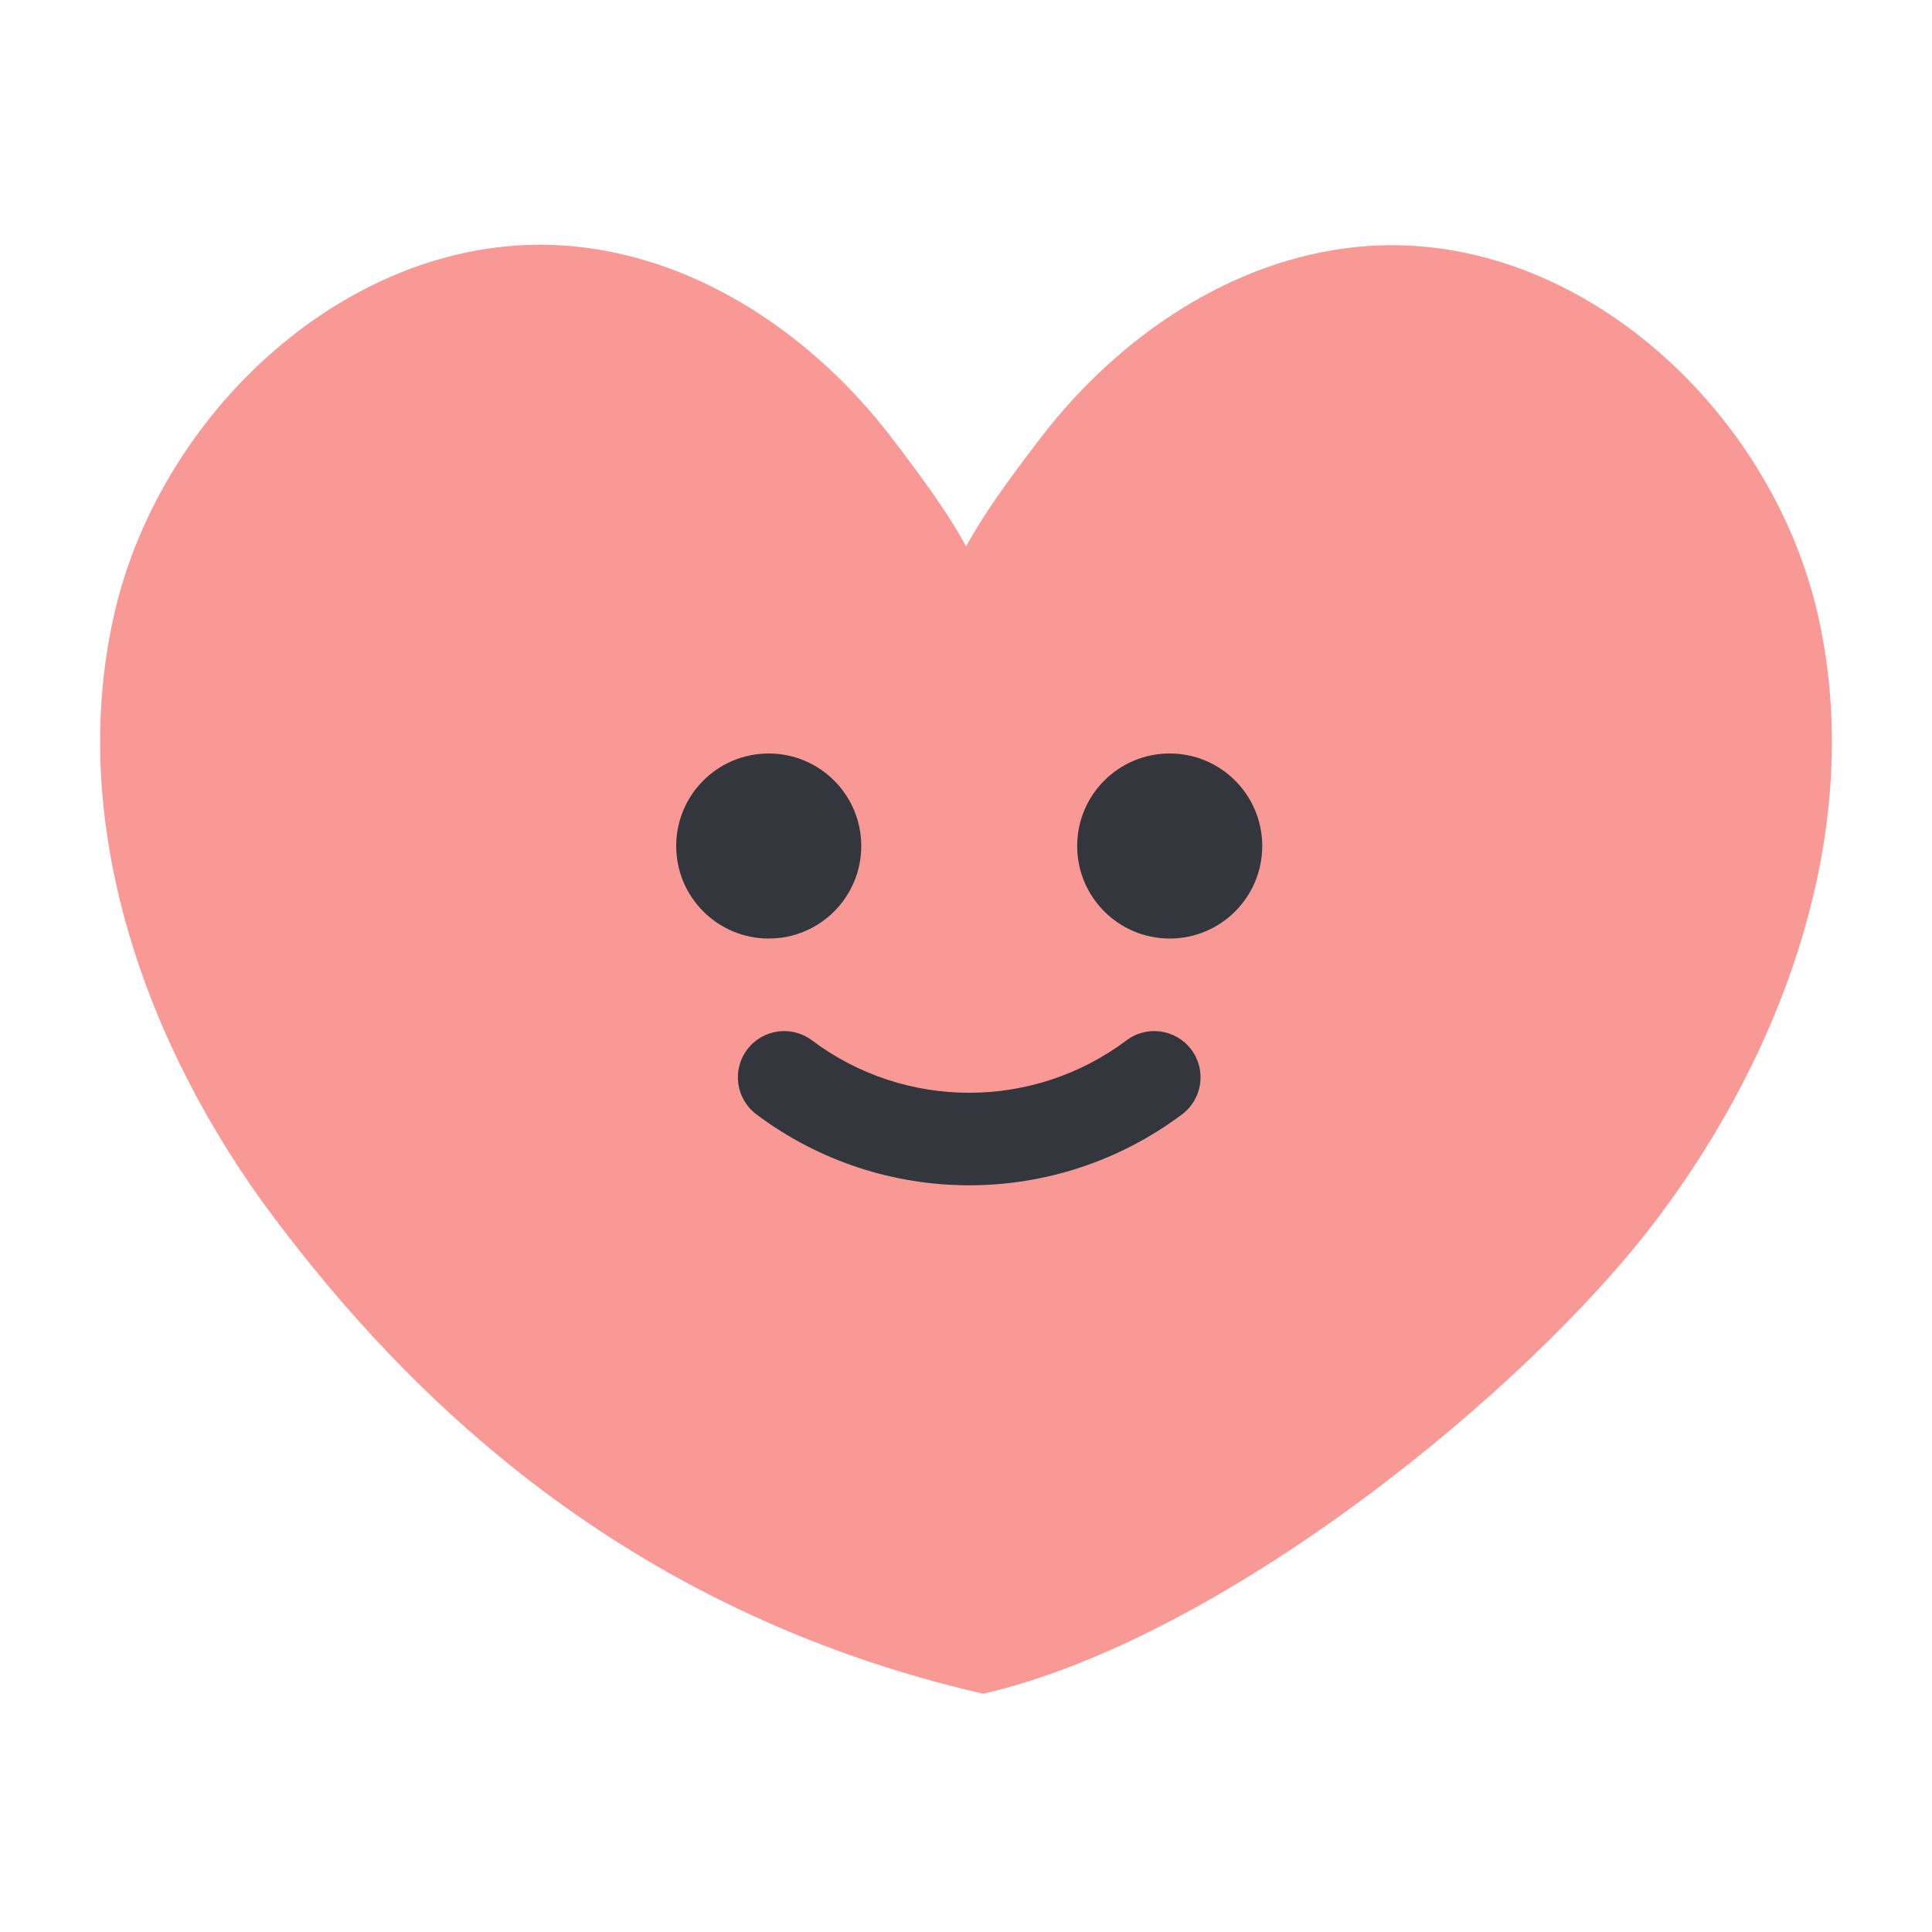
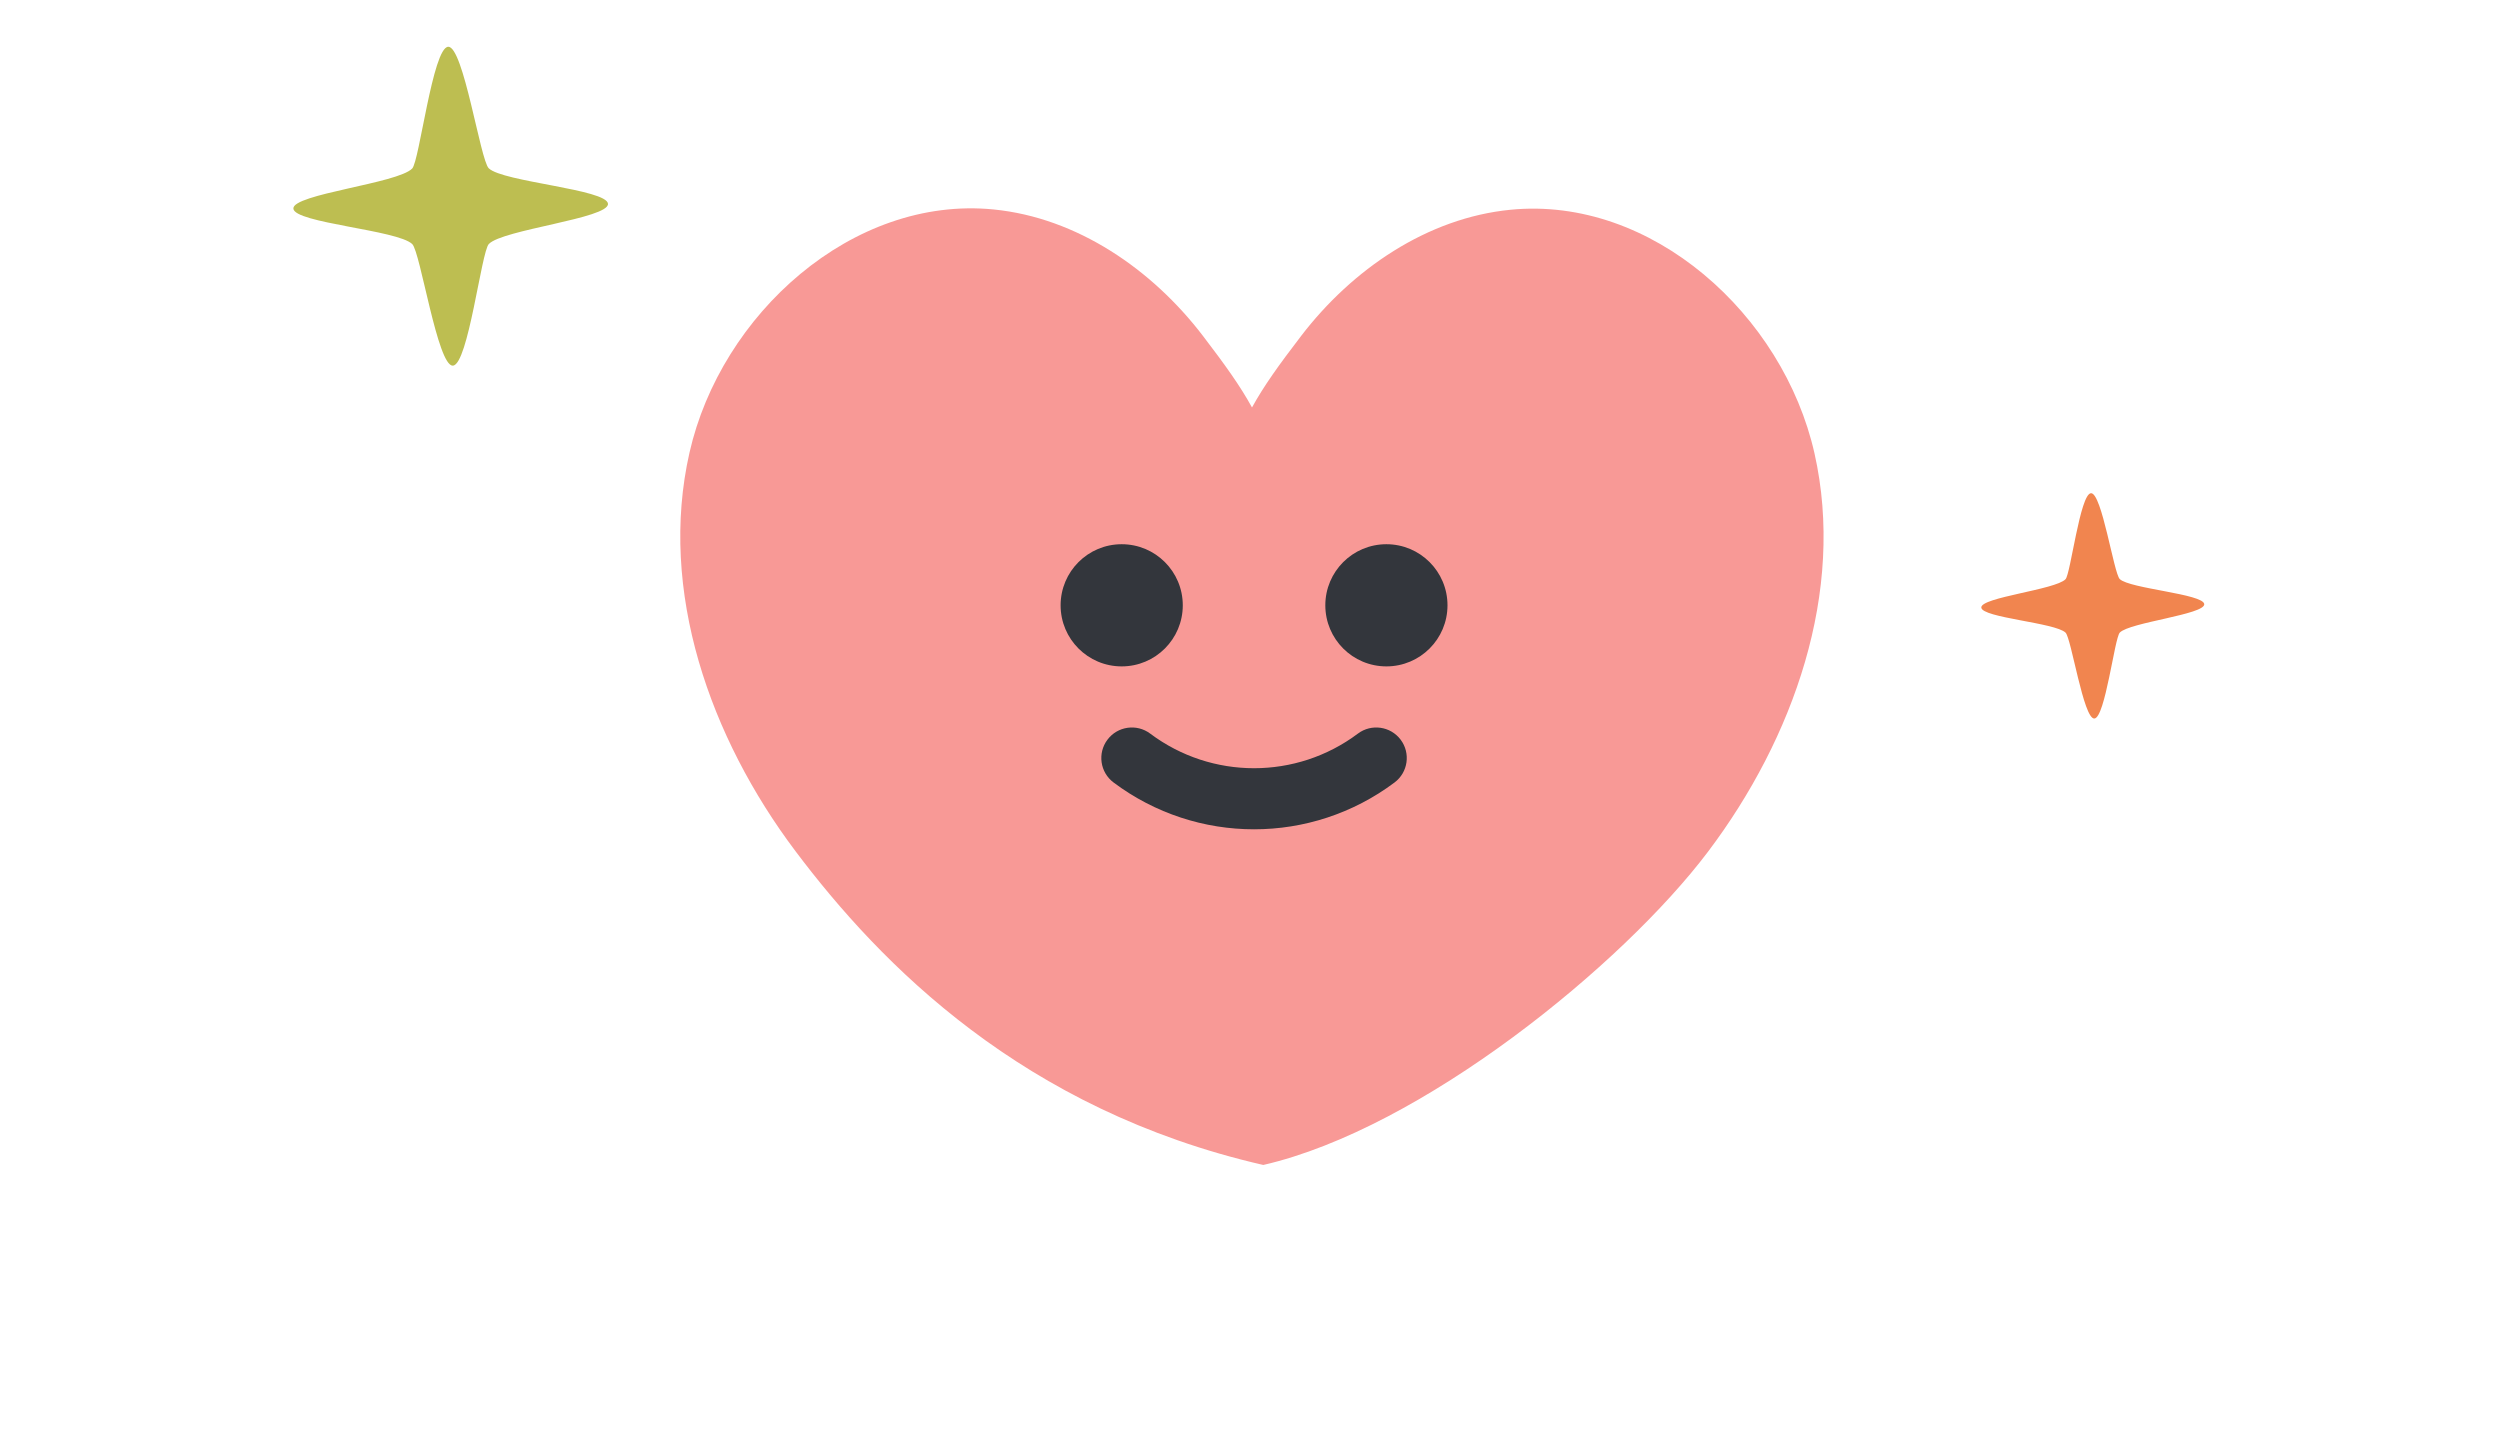
- <svg xmlns="http://www.w3.org/2000/svg" width="300" height="300" viewBox="0 0 300 300" fill="none">
-   <path d="M282.307 95.599C274.959 63.044 244.037 35.066 210.824 38.332C191.206 40.26 173.567 52.356 161.58 68.004C156.336 74.848 152.77 79.817 150.017 84.836C147.268 79.813 143.707 74.844 138.471 67.992C126.501 52.331 108.874 40.215 89.26 38.265C56.051 34.967 25.096 62.91 17.715 95.457C10.335 128.003 22.572 162.52 42.636 189.185C62.703 215.851 96.095 250.005 152.67 263C189.944 254.432 237.194 215.946 257.291 189.298C277.379 162.657 289.65 128.153 282.307 95.599Z" fill="#F89996" />
-   <path fill-rule="evenodd" clip-rule="evenodd" d="M116.015 162.98C118.396 159.805 122.899 159.162 126.073 161.543C140.548 172.399 160.451 172.399 174.926 161.543C178.1 159.162 182.603 159.805 184.984 162.98C187.364 166.154 186.721 170.657 183.547 173.037C163.963 187.725 137.036 187.725 117.452 173.037C114.278 170.657 113.635 166.154 116.015 162.98Z" fill="#33363C" />
-   <circle cx="119.368" cy="131.368" r="14.368" fill="#33363C" />
-   <circle cx="181.631" cy="131.368" r="14.368" fill="#33363C" />
+ <svg xmlns="http://www.w3.org/2000/svg" width="588" height="336" viewBox="0 0 588 336" fill="none">
+   <path d="M426.76 106.599C419.412 74.044 388.49 46.066 355.277 49.332C335.66 51.26 318.02 63.356 306.033 79.004C300.789 85.848 297.224 90.817 294.47 95.836C291.721 90.813 288.16 85.844 282.925 78.992C270.954 63.331 253.327 51.215 233.713 49.265C200.505 45.967 169.549 73.91 162.169 106.457C154.788 139.003 167.025 173.52 187.089 200.185C207.156 226.851 240.548 261.005 297.124 274C334.397 265.432 381.647 226.946 401.744 200.298C421.832 173.657 434.103 139.153 426.76 106.599Z" fill="#F89996" />
+   <path fill-rule="evenodd" clip-rule="evenodd" d="M260.469 173.98C262.849 170.805 267.352 170.162 270.526 172.543C285.001 183.399 304.904 183.399 319.379 172.543C322.553 170.162 327.056 170.805 329.437 173.98C331.817 177.154 331.174 181.657 328 184.037C308.416 198.725 281.489 198.725 261.905 184.037C258.731 181.657 258.088 177.154 260.469 173.98Z" fill="#33363C" />
+   <circle cx="263.822" cy="142.368" r="14.368" fill="#33363C" />
+   <circle cx="326.083" cy="142.368" r="14.368" fill="#33363C" />
+   <path d="M114.954 39.582C112.971 37.663 109.007 10.787 105.401 11.001C101.789 11.222 98.641 37.875 96.954 39.63C93.566 43.154 68.796 45.647 69.001 49.059C69.203 52.468 93.531 54.079 96.96 57.408C98.885 59.266 102.913 86.216 106.522 85.999C110.128 85.787 113.215 59.212 114.97 57.392C118.239 53.986 143.201 51.366 142.999 47.938C142.797 44.513 118.265 42.796 114.954 39.582Z" fill="#BDBE51" />
+   <path d="M498.567 136.196C497.162 134.842 494.353 115.849 491.796 116.001C489.238 116.155 487.005 134.994 485.811 136.232C483.408 138.723 465.858 140.484 466.001 142.895C466.146 145.304 483.383 146.441 485.816 148.793C487.178 150.106 490.035 169.151 492.592 168.999C495.145 168.852 497.335 150.072 498.576 148.784C500.893 146.377 518.586 144.525 518.441 142.103C518.294 139.682 500.911 138.469 498.567 136.196Z" fill="#F1854F" />
</svg>
